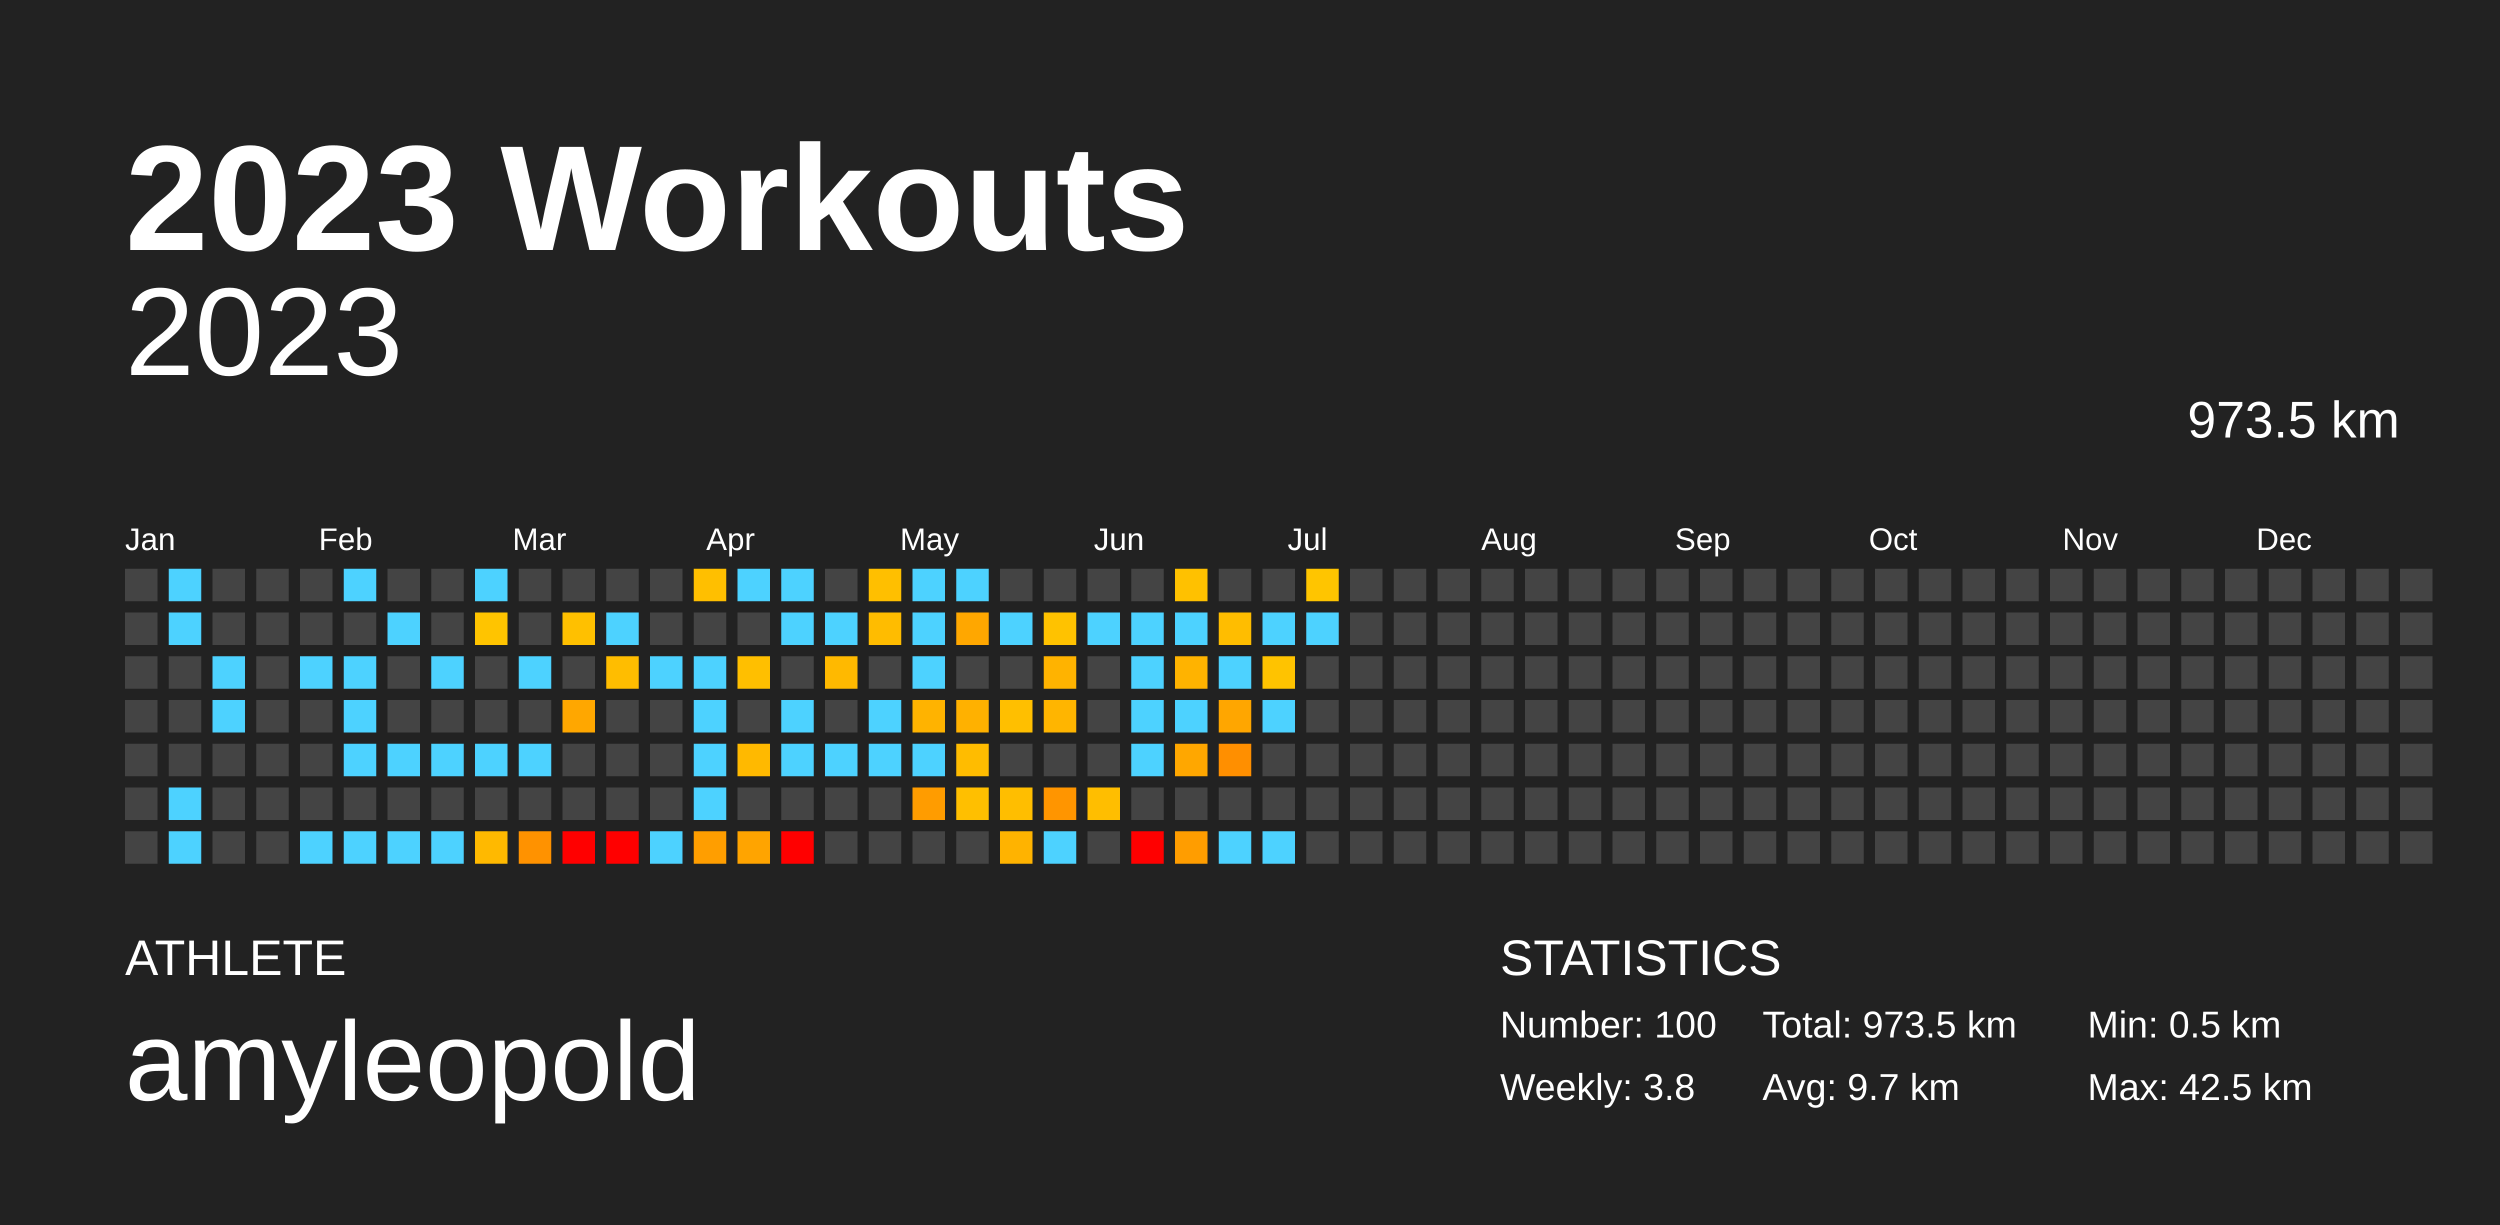
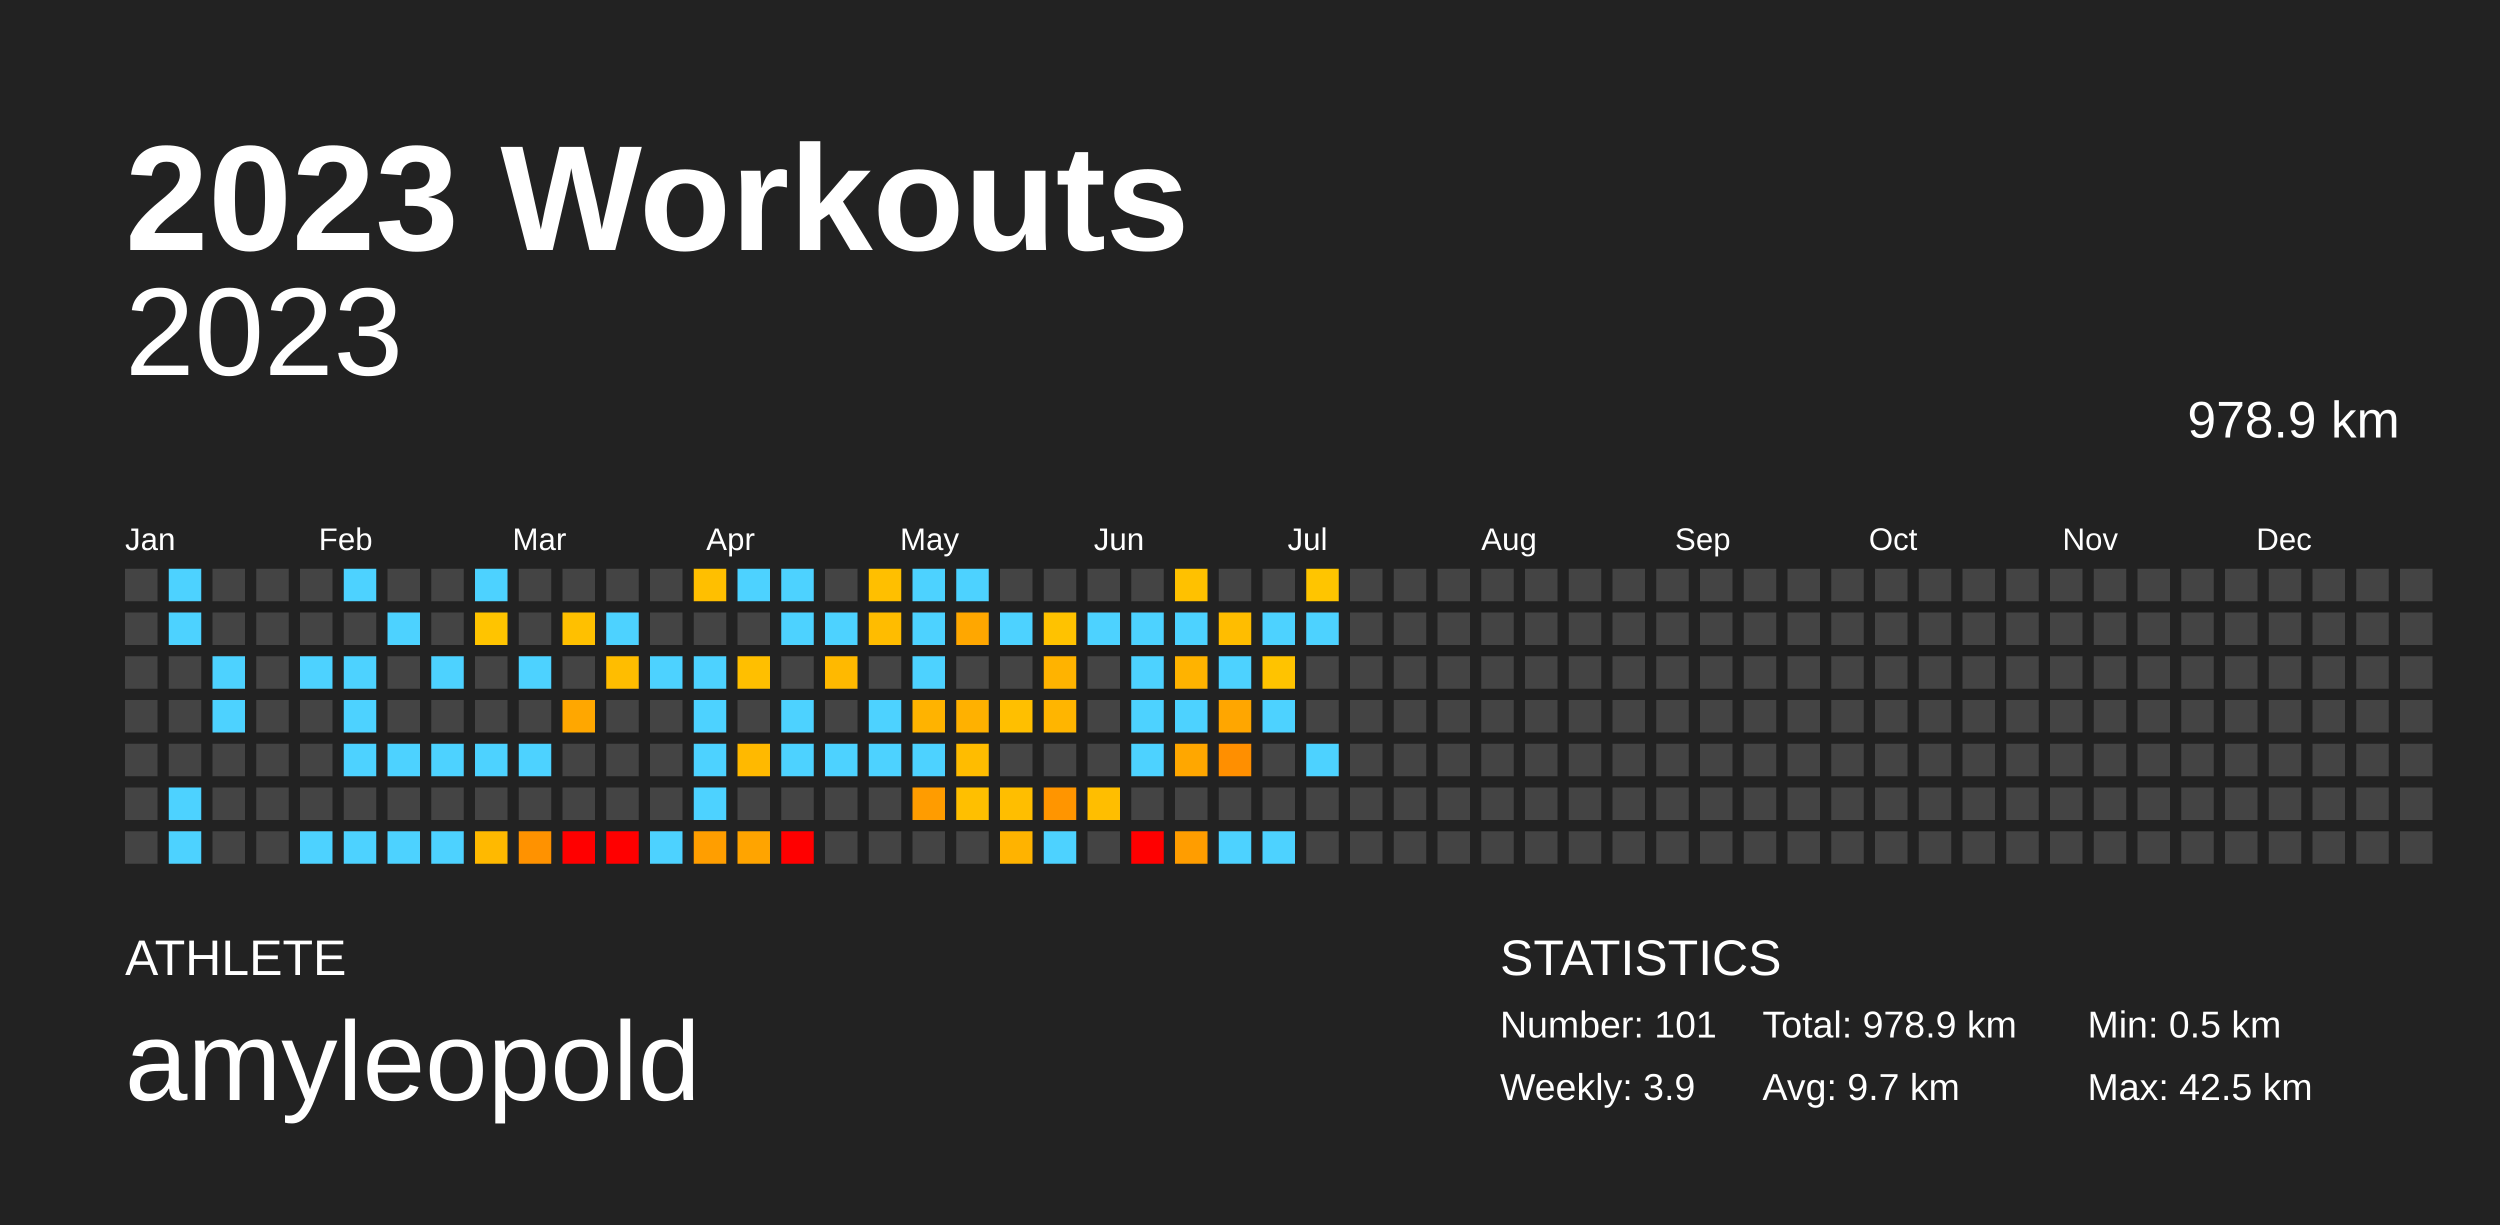
<svg xmlns="http://www.w3.org/2000/svg" baseProfile="full" height="98mm" version="1.1" viewBox="0,0,200,98" width="200mm">
  <defs />
  <rect fill="#222222" height="98" width="200" x="0" y="0" />
  <text fill="#FFFFFF" style="font-size:12px; font-family:Arial; font-weight:bold;" x="10" y="20">2023 Workouts</text>
  <text fill="#FFFFFF" style="font-size:4px; font-family:Arial" x="10" y="78">ATHLETE</text>
  <text fill="#FFFFFF" style="font-size:9px; font-family:Arial" x="10" y="88">amyleopold</text>
  <text fill="#FFFFFF" style="font-size:4px; font-family:Arial" x="120" y="78">STATISTICS</text>
-   <text fill="#FFFFFF" style="font-size:3px; font-family:Arial" x="120" y="83">Number: 100</text>
-   <text fill="#FFFFFF" style="font-size:3px; font-family:Arial" x="120" y="88">Weekly: 3.8</text>
-   <text fill="#FFFFFF" style="font-size:3px; font-family:Arial" x="141" y="83">Total: 973.5 km</text>
+   <text fill="#FFFFFF" style="font-size:3px; font-family:Arial" x="120" y="83">Number: 101</text>
+   <text fill="#FFFFFF" style="font-size:3px; font-family:Arial" x="120" y="88">Weekly: 3.9</text>
+   <text fill="#FFFFFF" style="font-size:3px; font-family:Arial" x="141" y="83">Total: 978.9 km</text>
  <text fill="#FFFFFF" style="font-size:3px; font-family:Arial" x="141" y="88">Avg: 9.7 km</text>
  <text fill="#FFFFFF" style="font-size:3px; font-family:Arial" x="167" y="83">Min: 0.5 km</text>
  <text fill="#FFFFFF" style="font-size:3px; font-family:Arial" x="167" y="88">Max: 42.5 km</text>
  <text alignment-baseline="hanging" fill="#FFFFFF" style="font-size:10.0px; font-family:Arial;" x="10" y="30">2023</text>
-   <text alignment-baseline="hanging" fill="#FFFFFF" style="font-size:4.125px; font-family:Arial;" x="175" y="35">973.5 km</text>
+   <text alignment-baseline="hanging" fill="#FFFFFF" style="font-size:4.125px; font-family:Arial;" x="175" y="35">978.9 km</text>
  <text fill="#FFFFFF" style="font-size:2.5px; font-family:Arial" x="10.0" y="44">Jan</text>
  <text fill="#FFFFFF" style="font-size:2.5px; font-family:Arial" x="25.5" y="44">Feb</text>
  <text fill="#FFFFFF" style="font-size:2.5px; font-family:Arial" x="41.0" y="44">Mar</text>
  <text fill="#FFFFFF" style="font-size:2.5px; font-family:Arial" x="56.5" y="44">Apr</text>
  <text fill="#FFFFFF" style="font-size:2.5px; font-family:Arial" x="72.0" y="44">May</text>
  <text fill="#FFFFFF" style="font-size:2.5px; font-family:Arial" x="87.5" y="44">Jun</text>
  <text fill="#FFFFFF" style="font-size:2.5px; font-family:Arial" x="103.0" y="44">Jul</text>
  <text fill="#FFFFFF" style="font-size:2.5px; font-family:Arial" x="118.5" y="44">Aug</text>
  <text fill="#FFFFFF" style="font-size:2.5px; font-family:Arial" x="134.0" y="44">Sep</text>
  <text fill="#FFFFFF" style="font-size:2.5px; font-family:Arial" x="149.5" y="44">Oct</text>
  <text fill="#FFFFFF" style="font-size:2.5px; font-family:Arial" x="165.0" y="44">Nov</text>
  <text fill="#FFFFFF" style="font-size:2.5px; font-family:Arial" x="180.5" y="44">Dec</text>
  <rect fill="#444444" height="2.6" width="2.6" x="10.0" y="45.5" />
  <rect fill="#444444" height="2.6" width="2.6" x="10.0" y="49.0" />
  <rect fill="#444444" height="2.6" width="2.6" x="10.0" y="52.5" />
  <rect fill="#444444" height="2.6" width="2.6" x="10.0" y="56.0" />
  <rect fill="#444444" height="2.6" width="2.6" x="10.0" y="59.5" />
  <rect fill="#444444" height="2.6" width="2.6" x="10.0" y="63.0" />
  <rect fill="#444444" height="2.6" width="2.6" x="10.0" y="66.5" />
  <rect fill="#4dd2ff" height="2.6" width="2.6" x="13.5" y="45.5" />
  <rect fill="#4dd2ff" height="2.6" width="2.6" x="13.5" y="49.0" />
  <rect fill="#444444" height="2.6" width="2.6" x="13.5" y="52.5" />
  <rect fill="#444444" height="2.6" width="2.6" x="13.5" y="56.0" />
  <rect fill="#444444" height="2.6" width="2.6" x="13.5" y="59.5" />
  <rect fill="#4dd2ff" height="2.6" width="2.6" x="13.5" y="63.0" />
  <rect fill="#4dd2ff" height="2.6" width="2.6" x="13.5" y="66.5" />
  <rect fill="#444444" height="2.6" width="2.6" x="17.0" y="45.5" />
  <rect fill="#444444" height="2.6" width="2.6" x="17.0" y="49.0" />
  <rect fill="#4dd2ff" height="2.6" width="2.6" x="17.0" y="52.5" />
  <rect fill="#4dd2ff" height="2.6" width="2.6" x="17.0" y="56.0" />
  <rect fill="#444444" height="2.6" width="2.6" x="17.0" y="59.5" />
  <rect fill="#444444" height="2.6" width="2.6" x="17.0" y="63.0" />
  <rect fill="#444444" height="2.6" width="2.6" x="17.0" y="66.5" />
  <rect fill="#444444" height="2.6" width="2.6" x="20.5" y="45.5" />
  <rect fill="#444444" height="2.6" width="2.6" x="20.5" y="49.0" />
  <rect fill="#444444" height="2.6" width="2.6" x="20.5" y="52.5" />
  <rect fill="#444444" height="2.6" width="2.6" x="20.5" y="56.0" />
  <rect fill="#444444" height="2.6" width="2.6" x="20.5" y="59.5" />
  <rect fill="#444444" height="2.6" width="2.6" x="20.5" y="63.0" />
  <rect fill="#444444" height="2.6" width="2.6" x="20.5" y="66.5" />
  <rect fill="#444444" height="2.6" width="2.6" x="24.0" y="45.5" />
  <rect fill="#444444" height="2.6" width="2.6" x="24.0" y="49.0" />
  <rect fill="#4dd2ff" height="2.6" width="2.6" x="24.0" y="52.5" />
  <rect fill="#444444" height="2.6" width="2.6" x="24.0" y="56.0" />
  <rect fill="#444444" height="2.6" width="2.6" x="24.0" y="59.5" />
  <rect fill="#444444" height="2.6" width="2.6" x="24.0" y="63.0" />
  <rect fill="#4dd2ff" height="2.6" width="2.6" x="24.0" y="66.5" />
  <rect fill="#4dd2ff" height="2.6" width="2.6" x="27.5" y="45.5" />
  <rect fill="#444444" height="2.6" width="2.6" x="27.5" y="49.0" />
  <rect fill="#4dd2ff" height="2.6" width="2.6" x="27.5" y="52.5" />
  <rect fill="#4dd2ff" height="2.6" width="2.6" x="27.5" y="56.0" />
  <rect fill="#4dd2ff" height="2.6" width="2.6" x="27.5" y="59.5" />
  <rect fill="#444444" height="2.6" width="2.6" x="27.5" y="63.0" />
  <rect fill="#4dd2ff" height="2.6" width="2.6" x="27.5" y="66.5" />
  <rect fill="#444444" height="2.6" width="2.6" x="31.0" y="45.5" />
  <rect fill="#4dd2ff" height="2.6" width="2.6" x="31.0" y="49.0" />
  <rect fill="#444444" height="2.6" width="2.6" x="31.0" y="52.5" />
  <rect fill="#444444" height="2.6" width="2.6" x="31.0" y="56.0" />
  <rect fill="#4dd2ff" height="2.6" width="2.6" x="31.0" y="59.5" />
  <rect fill="#444444" height="2.6" width="2.6" x="31.0" y="63.0" />
  <rect fill="#4dd2ff" height="2.6" width="2.6" x="31.0" y="66.5" />
  <rect fill="#444444" height="2.6" width="2.6" x="34.5" y="45.5" />
  <rect fill="#444444" height="2.6" width="2.6" x="34.5" y="49.0" />
  <rect fill="#4dd2ff" height="2.6" width="2.6" x="34.5" y="52.5" />
  <rect fill="#444444" height="2.6" width="2.6" x="34.5" y="56.0" />
  <rect fill="#4dd2ff" height="2.6" width="2.6" x="34.5" y="59.5" />
  <rect fill="#444444" height="2.6" width="2.6" x="34.5" y="63.0" />
  <rect fill="#4dd2ff" height="2.6" width="2.6" x="34.5" y="66.5" />
  <rect fill="#4dd2ff" height="2.6" width="2.6" x="38.0" y="45.5" />
  <rect fill="#ffc400" height="2.6" width="2.6" x="38.0" y="49.0" />
  <rect fill="#444444" height="2.6" width="2.6" x="38.0" y="52.5" />
  <rect fill="#444444" height="2.6" width="2.6" x="38.0" y="56.0" />
  <rect fill="#4dd2ff" height="2.6" width="2.6" x="38.0" y="59.5" />
  <rect fill="#444444" height="2.6" width="2.6" x="38.0" y="63.0" />
  <rect fill="#ffb900" height="2.6" width="2.6" x="38.0" y="66.5" />
  <rect fill="#444444" height="2.6" width="2.6" x="41.5" y="45.5" />
  <rect fill="#444444" height="2.6" width="2.6" x="41.5" y="49.0" />
  <rect fill="#4dd2ff" height="2.6" width="2.6" x="41.5" y="52.5" />
  <rect fill="#444444" height="2.6" width="2.6" x="41.5" y="56.0" />
  <rect fill="#4dd2ff" height="2.6" width="2.6" x="41.5" y="59.5" />
  <rect fill="#444444" height="2.6" width="2.6" x="41.5" y="63.0" />
  <rect fill="#ff9200" height="2.6" width="2.6" x="41.5" y="66.5" />
  <rect fill="#444444" height="2.6" width="2.6" x="45.0" y="45.5" />
  <rect fill="#ffc000" height="2.6" width="2.6" x="45.0" y="49.0" />
  <rect fill="#444444" height="2.6" width="2.6" x="45.0" y="52.5" />
  <rect fill="#ffa700" height="2.6" width="2.6" x="45.0" y="56.0" />
  <rect fill="#444444" height="2.6" width="2.6" x="45.0" y="59.5" />
  <rect fill="#444444" height="2.6" width="2.6" x="45.0" y="63.0" />
  <rect fill="red" height="2.6" width="2.6" x="45.0" y="66.5" />
  <rect fill="#444444" height="2.6" width="2.6" x="48.5" y="45.5" />
  <rect fill="#4dd2ff" height="2.6" width="2.6" x="48.5" y="49.0" />
  <rect fill="#ffbd00" height="2.6" width="2.6" x="48.5" y="52.5" />
  <rect fill="#444444" height="2.6" width="2.6" x="48.5" y="56.0" />
  <rect fill="#444444" height="2.6" width="2.6" x="48.5" y="59.5" />
  <rect fill="#444444" height="2.6" width="2.6" x="48.5" y="63.0" />
  <rect fill="red" height="2.6" width="2.6" x="48.5" y="66.5" />
  <rect fill="#444444" height="2.6" width="2.6" x="52.0" y="45.5" />
  <rect fill="#444444" height="2.6" width="2.6" x="52.0" y="49.0" />
  <rect fill="#4dd2ff" height="2.6" width="2.6" x="52.0" y="52.5" />
  <rect fill="#444444" height="2.6" width="2.6" x="52.0" y="56.0" />
  <rect fill="#444444" height="2.6" width="2.6" x="52.0" y="59.5" />
  <rect fill="#444444" height="2.6" width="2.6" x="52.0" y="63.0" />
  <rect fill="#4dd2ff" height="2.6" width="2.6" x="52.0" y="66.5" />
  <rect fill="#ffbf00" height="2.6" width="2.6" x="55.5" y="45.5" />
  <rect fill="#444444" height="2.6" width="2.6" x="55.5" y="49.0" />
  <rect fill="#4dd2ff" height="2.6" width="2.6" x="55.5" y="52.5" />
  <rect fill="#4dd2ff" height="2.6" width="2.6" x="55.5" y="56.0" />
  <rect fill="#4dd2ff" height="2.6" width="2.6" x="55.5" y="59.5" />
  <rect fill="#4dd2ff" height="2.6" width="2.6" x="55.5" y="63.0" />
  <rect fill="#ff9e00" height="2.6" width="2.6" x="55.5" y="66.5" />
  <rect fill="#4dd2ff" height="2.6" width="2.6" x="59.0" y="45.5" />
  <rect fill="#444444" height="2.6" width="2.6" x="59.0" y="49.0" />
  <rect fill="#ffbf00" height="2.6" width="2.6" x="59.0" y="52.5" />
  <rect fill="#444444" height="2.6" width="2.6" x="59.0" y="56.0" />
  <rect fill="#ffb900" height="2.6" width="2.6" x="59.0" y="59.5" />
  <rect fill="#444444" height="2.6" width="2.6" x="59.0" y="63.0" />
  <rect fill="#ffa400" height="2.6" width="2.6" x="59.0" y="66.5" />
  <rect fill="#4dd2ff" height="2.6" width="2.6" x="62.5" y="45.5" />
  <rect fill="#4dd2ff" height="2.6" width="2.6" x="62.5" y="49.0" />
  <rect fill="#444444" height="2.6" width="2.6" x="62.5" y="52.5" />
  <rect fill="#4dd2ff" height="2.6" width="2.6" x="62.5" y="56.0" />
  <rect fill="#4dd2ff" height="2.6" width="2.6" x="62.5" y="59.5" />
  <rect fill="#444444" height="2.6" width="2.6" x="62.5" y="63.0" />
  <rect fill="red" height="2.6" width="2.6" x="62.5" y="66.5" />
  <rect fill="#444444" height="2.6" width="2.6" x="66.0" y="45.5" />
  <rect fill="#4dd2ff" height="2.6" width="2.6" x="66.0" y="49.0" />
  <rect fill="#ffb900" height="2.6" width="2.6" x="66.0" y="52.5" />
  <rect fill="#444444" height="2.6" width="2.6" x="66.0" y="56.0" />
  <rect fill="#4dd2ff" height="2.6" width="2.6" x="66.0" y="59.5" />
  <rect fill="#444444" height="2.6" width="2.6" x="66.0" y="63.0" />
  <rect fill="#444444" height="2.6" width="2.6" x="66.0" y="66.5" />
  <rect fill="#ffbf00" height="2.6" width="2.6" x="69.5" y="45.5" />
  <rect fill="#ffbc00" height="2.6" width="2.6" x="69.5" y="49.0" />
  <rect fill="#444444" height="2.6" width="2.6" x="69.5" y="52.5" />
  <rect fill="#4dd2ff" height="2.6" width="2.6" x="69.5" y="56.0" />
  <rect fill="#4dd2ff" height="2.6" width="2.6" x="69.5" y="59.5" />
  <rect fill="#444444" height="2.6" width="2.6" x="69.5" y="63.0" />
  <rect fill="#444444" height="2.6" width="2.6" x="69.5" y="66.5" />
  <rect fill="#4dd2ff" height="2.6" width="2.6" x="73.0" y="45.5" />
  <rect fill="#4dd2ff" height="2.6" width="2.6" x="73.0" y="49.0" />
  <rect fill="#4dd2ff" height="2.6" width="2.6" x="73.0" y="52.5" />
  <rect fill="#ffb300" height="2.6" width="2.6" x="73.0" y="56.0" />
  <rect fill="#4dd2ff" height="2.6" width="2.6" x="73.0" y="59.5" />
  <rect fill="#ff9c00" height="2.6" width="2.6" x="73.0" y="63.0" />
  <rect fill="#444444" height="2.6" width="2.6" x="73.0" y="66.5" />
  <rect fill="#4dd2ff" height="2.6" width="2.6" x="76.5" y="45.5" />
  <rect fill="#ffa700" height="2.6" width="2.6" x="76.5" y="49.0" />
  <rect fill="#444444" height="2.6" width="2.6" x="76.5" y="52.5" />
  <rect fill="#ffb100" height="2.6" width="2.6" x="76.5" y="56.0" />
  <rect fill="#ffbc00" height="2.6" width="2.6" x="76.5" y="59.5" />
  <rect fill="#ffbf00" height="2.6" width="2.6" x="76.5" y="63.0" />
  <rect fill="#444444" height="2.6" width="2.6" x="76.5" y="66.5" />
  <rect fill="#444444" height="2.6" width="2.6" x="80.0" y="45.5" />
  <rect fill="#4dd2ff" height="2.6" width="2.6" x="80.0" y="49.0" />
  <rect fill="#444444" height="2.6" width="2.6" x="80.0" y="52.5" />
  <rect fill="#ffbf00" height="2.6" width="2.6" x="80.0" y="56.0" />
  <rect fill="#444444" height="2.6" width="2.6" x="80.0" y="59.5" />
  <rect fill="#ffbe00" height="2.6" width="2.6" x="80.0" y="63.0" />
  <rect fill="#ffb300" height="2.6" width="2.6" x="80.0" y="66.5" />
  <rect fill="#444444" height="2.6" width="2.6" x="83.5" y="45.5" />
  <rect fill="#ffc200" height="2.6" width="2.6" x="83.5" y="49.0" />
  <rect fill="#ffb300" height="2.6" width="2.6" x="83.5" y="52.5" />
  <rect fill="#ffb500" height="2.6" width="2.6" x="83.5" y="56.0" />
  <rect fill="#444444" height="2.6" width="2.6" x="83.5" y="59.5" />
  <rect fill="#ff9500" height="2.6" width="2.6" x="83.5" y="63.0" />
  <rect fill="#4dd2ff" height="2.6" width="2.6" x="83.5" y="66.5" />
  <rect fill="#444444" height="2.6" width="2.6" x="87.0" y="45.5" />
  <rect fill="#4dd2ff" height="2.6" width="2.6" x="87.0" y="49.0" />
  <rect fill="#444444" height="2.6" width="2.6" x="87.0" y="52.5" />
  <rect fill="#444444" height="2.6" width="2.6" x="87.0" y="56.0" />
  <rect fill="#444444" height="2.6" width="2.6" x="87.0" y="59.5" />
  <rect fill="#ffbe00" height="2.6" width="2.6" x="87.0" y="63.0" />
  <rect fill="#444444" height="2.6" width="2.6" x="87.0" y="66.5" />
  <rect fill="#444444" height="2.6" width="2.6" x="90.5" y="45.5" />
  <rect fill="#4dd2ff" height="2.6" width="2.6" x="90.5" y="49.0" />
  <rect fill="#4dd2ff" height="2.6" width="2.6" x="90.5" y="52.5" />
  <rect fill="#4dd2ff" height="2.6" width="2.6" x="90.5" y="56.0" />
  <rect fill="#4dd2ff" height="2.6" width="2.6" x="90.5" y="59.5" />
  <rect fill="#444444" height="2.6" width="2.6" x="90.5" y="63.0" />
  <rect fill="red" height="2.6" width="2.6" x="90.5" y="66.5" />
  <rect fill="#ffc100" height="2.6" width="2.6" x="94.0" y="45.5" />
  <rect fill="#4dd2ff" height="2.6" width="2.6" x="94.0" y="49.0" />
  <rect fill="#ffb300" height="2.6" width="2.6" x="94.0" y="52.5" />
  <rect fill="#4dd2ff" height="2.6" width="2.6" x="94.0" y="56.0" />
  <rect fill="#ffa700" height="2.6" width="2.6" x="94.0" y="59.5" />
  <rect fill="#444444" height="2.6" width="2.6" x="94.0" y="63.0" />
  <rect fill="#ff9d00" height="2.6" width="2.6" x="94.0" y="66.5" />
  <rect fill="#444444" height="2.6" width="2.6" x="97.5" y="45.5" />
  <rect fill="#ffbd00" height="2.6" width="2.6" x="97.5" y="49.0" />
  <rect fill="#4dd2ff" height="2.6" width="2.6" x="97.5" y="52.5" />
  <rect fill="#ffa600" height="2.6" width="2.6" x="97.5" y="56.0" />
  <rect fill="#ff8f00" height="2.6" width="2.6" x="97.5" y="59.5" />
  <rect fill="#444444" height="2.6" width="2.6" x="97.5" y="63.0" />
  <rect fill="#4dd2ff" height="2.6" width="2.6" x="97.5" y="66.5" />
  <rect fill="#444444" height="2.6" width="2.6" x="101.0" y="45.5" />
  <rect fill="#4dd2ff" height="2.6" width="2.6" x="101.0" y="49.0" />
  <rect fill="#ffc300" height="2.6" width="2.6" x="101.0" y="52.5" />
  <rect fill="#4dd2ff" height="2.6" width="2.6" x="101.0" y="56.0" />
  <rect fill="#444444" height="2.6" width="2.6" x="101.0" y="59.5" />
  <rect fill="#444444" height="2.6" width="2.6" x="101.0" y="63.0" />
  <rect fill="#4dd2ff" height="2.6" width="2.6" x="101.0" y="66.5" />
  <rect fill="#ffc500" height="2.6" width="2.6" x="104.5" y="45.5" />
  <rect fill="#4dd2ff" height="2.6" width="2.6" x="104.5" y="49.0" />
  <rect fill="#444444" height="2.6" width="2.6" x="104.5" y="52.5" />
  <rect fill="#444444" height="2.6" width="2.6" x="104.5" y="56.0" />
-   <rect fill="#444444" height="2.6" width="2.6" x="104.5" y="59.5" />
+   <rect fill="#4dd2ff" height="2.6" width="2.6" x="104.5" y="59.5" />
  <rect fill="#444444" height="2.6" width="2.6" x="104.5" y="63.0" />
  <rect fill="#444444" height="2.6" width="2.6" x="104.5" y="66.5" />
  <rect fill="#444444" height="2.6" width="2.6" x="108.0" y="45.5" />
  <rect fill="#444444" height="2.6" width="2.6" x="108.0" y="49.0" />
  <rect fill="#444444" height="2.6" width="2.6" x="108.0" y="52.5" />
  <rect fill="#444444" height="2.6" width="2.6" x="108.0" y="56.0" />
  <rect fill="#444444" height="2.6" width="2.6" x="108.0" y="59.5" />
  <rect fill="#444444" height="2.6" width="2.6" x="108.0" y="63.0" />
  <rect fill="#444444" height="2.6" width="2.6" x="108.0" y="66.5" />
  <rect fill="#444444" height="2.6" width="2.6" x="111.5" y="45.5" />
  <rect fill="#444444" height="2.6" width="2.6" x="111.5" y="49.0" />
  <rect fill="#444444" height="2.6" width="2.6" x="111.5" y="52.5" />
  <rect fill="#444444" height="2.6" width="2.6" x="111.5" y="56.0" />
  <rect fill="#444444" height="2.6" width="2.6" x="111.5" y="59.5" />
  <rect fill="#444444" height="2.6" width="2.6" x="111.5" y="63.0" />
  <rect fill="#444444" height="2.6" width="2.6" x="111.5" y="66.5" />
  <rect fill="#444444" height="2.6" width="2.6" x="115.0" y="45.5" />
  <rect fill="#444444" height="2.6" width="2.6" x="115.0" y="49.0" />
  <rect fill="#444444" height="2.6" width="2.6" x="115.0" y="52.5" />
  <rect fill="#444444" height="2.6" width="2.6" x="115.0" y="56.0" />
  <rect fill="#444444" height="2.6" width="2.6" x="115.0" y="59.5" />
  <rect fill="#444444" height="2.6" width="2.6" x="115.0" y="63.0" />
  <rect fill="#444444" height="2.6" width="2.6" x="115.0" y="66.5" />
  <rect fill="#444444" height="2.6" width="2.6" x="118.5" y="45.5" />
  <rect fill="#444444" height="2.6" width="2.6" x="118.5" y="49.0" />
  <rect fill="#444444" height="2.6" width="2.6" x="118.5" y="52.5" />
  <rect fill="#444444" height="2.6" width="2.6" x="118.5" y="56.0" />
  <rect fill="#444444" height="2.6" width="2.6" x="118.5" y="59.5" />
  <rect fill="#444444" height="2.6" width="2.6" x="118.5" y="63.0" />
  <rect fill="#444444" height="2.6" width="2.6" x="118.5" y="66.5" />
  <rect fill="#444444" height="2.6" width="2.6" x="122.0" y="45.5" />
  <rect fill="#444444" height="2.6" width="2.6" x="122.0" y="49.0" />
  <rect fill="#444444" height="2.6" width="2.6" x="122.0" y="52.5" />
  <rect fill="#444444" height="2.6" width="2.6" x="122.0" y="56.0" />
  <rect fill="#444444" height="2.6" width="2.6" x="122.0" y="59.5" />
  <rect fill="#444444" height="2.6" width="2.6" x="122.0" y="63.0" />
  <rect fill="#444444" height="2.6" width="2.6" x="122.0" y="66.5" />
  <rect fill="#444444" height="2.6" width="2.6" x="125.5" y="45.5" />
  <rect fill="#444444" height="2.6" width="2.6" x="125.5" y="49.0" />
  <rect fill="#444444" height="2.6" width="2.6" x="125.5" y="52.5" />
  <rect fill="#444444" height="2.6" width="2.6" x="125.5" y="56.0" />
  <rect fill="#444444" height="2.6" width="2.6" x="125.5" y="59.5" />
  <rect fill="#444444" height="2.6" width="2.6" x="125.5" y="63.0" />
  <rect fill="#444444" height="2.6" width="2.6" x="125.5" y="66.5" />
  <rect fill="#444444" height="2.6" width="2.6" x="129.0" y="45.5" />
  <rect fill="#444444" height="2.6" width="2.6" x="129.0" y="49.0" />
  <rect fill="#444444" height="2.6" width="2.6" x="129.0" y="52.5" />
  <rect fill="#444444" height="2.6" width="2.6" x="129.0" y="56.0" />
  <rect fill="#444444" height="2.6" width="2.6" x="129.0" y="59.5" />
  <rect fill="#444444" height="2.6" width="2.6" x="129.0" y="63.0" />
  <rect fill="#444444" height="2.6" width="2.6" x="129.0" y="66.5" />
  <rect fill="#444444" height="2.6" width="2.6" x="132.5" y="45.5" />
  <rect fill="#444444" height="2.6" width="2.6" x="132.5" y="49.0" />
  <rect fill="#444444" height="2.6" width="2.6" x="132.5" y="52.5" />
  <rect fill="#444444" height="2.6" width="2.6" x="132.5" y="56.0" />
  <rect fill="#444444" height="2.6" width="2.6" x="132.5" y="59.5" />
  <rect fill="#444444" height="2.6" width="2.6" x="132.5" y="63.0" />
  <rect fill="#444444" height="2.6" width="2.6" x="132.5" y="66.5" />
  <rect fill="#444444" height="2.6" width="2.6" x="136.0" y="45.5" />
  <rect fill="#444444" height="2.6" width="2.6" x="136.0" y="49.0" />
  <rect fill="#444444" height="2.6" width="2.6" x="136.0" y="52.5" />
  <rect fill="#444444" height="2.6" width="2.6" x="136.0" y="56.0" />
  <rect fill="#444444" height="2.6" width="2.6" x="136.0" y="59.5" />
  <rect fill="#444444" height="2.6" width="2.6" x="136.0" y="63.0" />
  <rect fill="#444444" height="2.6" width="2.6" x="136.0" y="66.5" />
  <rect fill="#444444" height="2.6" width="2.6" x="139.5" y="45.5" />
  <rect fill="#444444" height="2.6" width="2.6" x="139.5" y="49.0" />
  <rect fill="#444444" height="2.6" width="2.6" x="139.5" y="52.5" />
  <rect fill="#444444" height="2.6" width="2.6" x="139.5" y="56.0" />
  <rect fill="#444444" height="2.6" width="2.6" x="139.5" y="59.5" />
  <rect fill="#444444" height="2.6" width="2.6" x="139.5" y="63.0" />
  <rect fill="#444444" height="2.6" width="2.6" x="139.5" y="66.5" />
  <rect fill="#444444" height="2.6" width="2.6" x="143.0" y="45.5" />
  <rect fill="#444444" height="2.6" width="2.6" x="143.0" y="49.0" />
  <rect fill="#444444" height="2.6" width="2.6" x="143.0" y="52.5" />
  <rect fill="#444444" height="2.6" width="2.6" x="143.0" y="56.0" />
  <rect fill="#444444" height="2.6" width="2.6" x="143.0" y="59.5" />
  <rect fill="#444444" height="2.6" width="2.6" x="143.0" y="63.0" />
  <rect fill="#444444" height="2.6" width="2.6" x="143.0" y="66.5" />
  <rect fill="#444444" height="2.6" width="2.6" x="146.5" y="45.5" />
  <rect fill="#444444" height="2.6" width="2.6" x="146.5" y="49.0" />
  <rect fill="#444444" height="2.6" width="2.6" x="146.5" y="52.5" />
  <rect fill="#444444" height="2.6" width="2.6" x="146.5" y="56.0" />
  <rect fill="#444444" height="2.6" width="2.6" x="146.5" y="59.5" />
  <rect fill="#444444" height="2.6" width="2.6" x="146.5" y="63.0" />
  <rect fill="#444444" height="2.6" width="2.6" x="146.5" y="66.5" />
  <rect fill="#444444" height="2.6" width="2.6" x="150.0" y="45.5" />
  <rect fill="#444444" height="2.6" width="2.6" x="150.0" y="49.0" />
  <rect fill="#444444" height="2.6" width="2.6" x="150.0" y="52.5" />
  <rect fill="#444444" height="2.6" width="2.6" x="150.0" y="56.0" />
  <rect fill="#444444" height="2.6" width="2.6" x="150.0" y="59.5" />
  <rect fill="#444444" height="2.6" width="2.6" x="150.0" y="63.0" />
  <rect fill="#444444" height="2.6" width="2.6" x="150.0" y="66.5" />
  <rect fill="#444444" height="2.6" width="2.6" x="153.5" y="45.5" />
  <rect fill="#444444" height="2.6" width="2.6" x="153.5" y="49.0" />
  <rect fill="#444444" height="2.6" width="2.6" x="153.5" y="52.5" />
  <rect fill="#444444" height="2.6" width="2.6" x="153.5" y="56.0" />
  <rect fill="#444444" height="2.6" width="2.6" x="153.5" y="59.5" />
  <rect fill="#444444" height="2.6" width="2.6" x="153.5" y="63.0" />
  <rect fill="#444444" height="2.6" width="2.6" x="153.5" y="66.5" />
  <rect fill="#444444" height="2.6" width="2.6" x="157.0" y="45.5" />
  <rect fill="#444444" height="2.6" width="2.6" x="157.0" y="49.0" />
  <rect fill="#444444" height="2.6" width="2.6" x="157.0" y="52.5" />
  <rect fill="#444444" height="2.6" width="2.6" x="157.0" y="56.0" />
  <rect fill="#444444" height="2.6" width="2.6" x="157.0" y="59.5" />
  <rect fill="#444444" height="2.6" width="2.6" x="157.0" y="63.0" />
  <rect fill="#444444" height="2.6" width="2.6" x="157.0" y="66.5" />
  <rect fill="#444444" height="2.6" width="2.6" x="160.5" y="45.5" />
  <rect fill="#444444" height="2.6" width="2.6" x="160.5" y="49.0" />
  <rect fill="#444444" height="2.6" width="2.6" x="160.5" y="52.5" />
  <rect fill="#444444" height="2.6" width="2.6" x="160.5" y="56.0" />
  <rect fill="#444444" height="2.6" width="2.6" x="160.5" y="59.5" />
  <rect fill="#444444" height="2.6" width="2.6" x="160.5" y="63.0" />
  <rect fill="#444444" height="2.6" width="2.6" x="160.5" y="66.5" />
  <rect fill="#444444" height="2.6" width="2.6" x="164.0" y="45.5" />
  <rect fill="#444444" height="2.6" width="2.6" x="164.0" y="49.0" />
  <rect fill="#444444" height="2.6" width="2.6" x="164.0" y="52.5" />
  <rect fill="#444444" height="2.6" width="2.6" x="164.0" y="56.0" />
  <rect fill="#444444" height="2.6" width="2.6" x="164.0" y="59.5" />
  <rect fill="#444444" height="2.6" width="2.6" x="164.0" y="63.0" />
  <rect fill="#444444" height="2.6" width="2.6" x="164.0" y="66.5" />
  <rect fill="#444444" height="2.6" width="2.6" x="167.5" y="45.5" />
  <rect fill="#444444" height="2.6" width="2.6" x="167.5" y="49.0" />
  <rect fill="#444444" height="2.6" width="2.6" x="167.5" y="52.5" />
  <rect fill="#444444" height="2.6" width="2.6" x="167.5" y="56.0" />
  <rect fill="#444444" height="2.6" width="2.6" x="167.5" y="59.5" />
  <rect fill="#444444" height="2.6" width="2.6" x="167.5" y="63.0" />
  <rect fill="#444444" height="2.6" width="2.6" x="167.5" y="66.5" />
  <rect fill="#444444" height="2.6" width="2.6" x="171.0" y="45.5" />
  <rect fill="#444444" height="2.6" width="2.6" x="171.0" y="49.0" />
  <rect fill="#444444" height="2.6" width="2.6" x="171.0" y="52.5" />
  <rect fill="#444444" height="2.6" width="2.6" x="171.0" y="56.0" />
  <rect fill="#444444" height="2.6" width="2.6" x="171.0" y="59.5" />
  <rect fill="#444444" height="2.6" width="2.6" x="171.0" y="63.0" />
  <rect fill="#444444" height="2.6" width="2.6" x="171.0" y="66.5" />
  <rect fill="#444444" height="2.6" width="2.6" x="174.5" y="45.5" />
  <rect fill="#444444" height="2.6" width="2.6" x="174.5" y="49.0" />
  <rect fill="#444444" height="2.6" width="2.6" x="174.5" y="52.5" />
  <rect fill="#444444" height="2.6" width="2.6" x="174.5" y="56.0" />
  <rect fill="#444444" height="2.6" width="2.6" x="174.5" y="59.5" />
  <rect fill="#444444" height="2.6" width="2.6" x="174.5" y="63.0" />
  <rect fill="#444444" height="2.6" width="2.6" x="174.5" y="66.5" />
  <rect fill="#444444" height="2.6" width="2.6" x="178.0" y="45.5" />
  <rect fill="#444444" height="2.6" width="2.6" x="178.0" y="49.0" />
  <rect fill="#444444" height="2.6" width="2.6" x="178.0" y="52.5" />
  <rect fill="#444444" height="2.6" width="2.6" x="178.0" y="56.0" />
  <rect fill="#444444" height="2.6" width="2.6" x="178.0" y="59.5" />
  <rect fill="#444444" height="2.6" width="2.6" x="178.0" y="63.0" />
  <rect fill="#444444" height="2.6" width="2.6" x="178.0" y="66.5" />
  <rect fill="#444444" height="2.6" width="2.6" x="181.5" y="45.5" />
  <rect fill="#444444" height="2.6" width="2.6" x="181.5" y="49.0" />
  <rect fill="#444444" height="2.6" width="2.6" x="181.5" y="52.5" />
  <rect fill="#444444" height="2.6" width="2.6" x="181.5" y="56.0" />
  <rect fill="#444444" height="2.6" width="2.6" x="181.5" y="59.5" />
  <rect fill="#444444" height="2.6" width="2.6" x="181.5" y="63.0" />
  <rect fill="#444444" height="2.6" width="2.6" x="181.5" y="66.5" />
  <rect fill="#444444" height="2.6" width="2.6" x="185.0" y="45.5" />
  <rect fill="#444444" height="2.6" width="2.6" x="185.0" y="49.0" />
  <rect fill="#444444" height="2.6" width="2.6" x="185.0" y="52.5" />
  <rect fill="#444444" height="2.6" width="2.6" x="185.0" y="56.0" />
  <rect fill="#444444" height="2.6" width="2.6" x="185.0" y="59.5" />
  <rect fill="#444444" height="2.6" width="2.6" x="185.0" y="63.0" />
  <rect fill="#444444" height="2.6" width="2.6" x="185.0" y="66.5" />
  <rect fill="#444444" height="2.6" width="2.6" x="188.5" y="45.5" />
  <rect fill="#444444" height="2.6" width="2.6" x="188.5" y="49.0" />
  <rect fill="#444444" height="2.6" width="2.6" x="188.5" y="52.5" />
  <rect fill="#444444" height="2.6" width="2.6" x="188.5" y="56.0" />
  <rect fill="#444444" height="2.6" width="2.6" x="188.5" y="59.5" />
  <rect fill="#444444" height="2.6" width="2.6" x="188.5" y="63.0" />
  <rect fill="#444444" height="2.6" width="2.6" x="188.5" y="66.5" />
  <rect fill="#444444" height="2.6" width="2.6" x="192.0" y="45.5" />
  <rect fill="#444444" height="2.6" width="2.6" x="192.0" y="49.0" />
  <rect fill="#444444" height="2.6" width="2.6" x="192.0" y="52.5" />
  <rect fill="#444444" height="2.6" width="2.6" x="192.0" y="56.0" />
  <rect fill="#444444" height="2.6" width="2.6" x="192.0" y="59.5" />
  <rect fill="#444444" height="2.6" width="2.6" x="192.0" y="63.0" />
  <rect fill="#444444" height="2.6" width="2.6" x="192.0" y="66.5" />
</svg>
